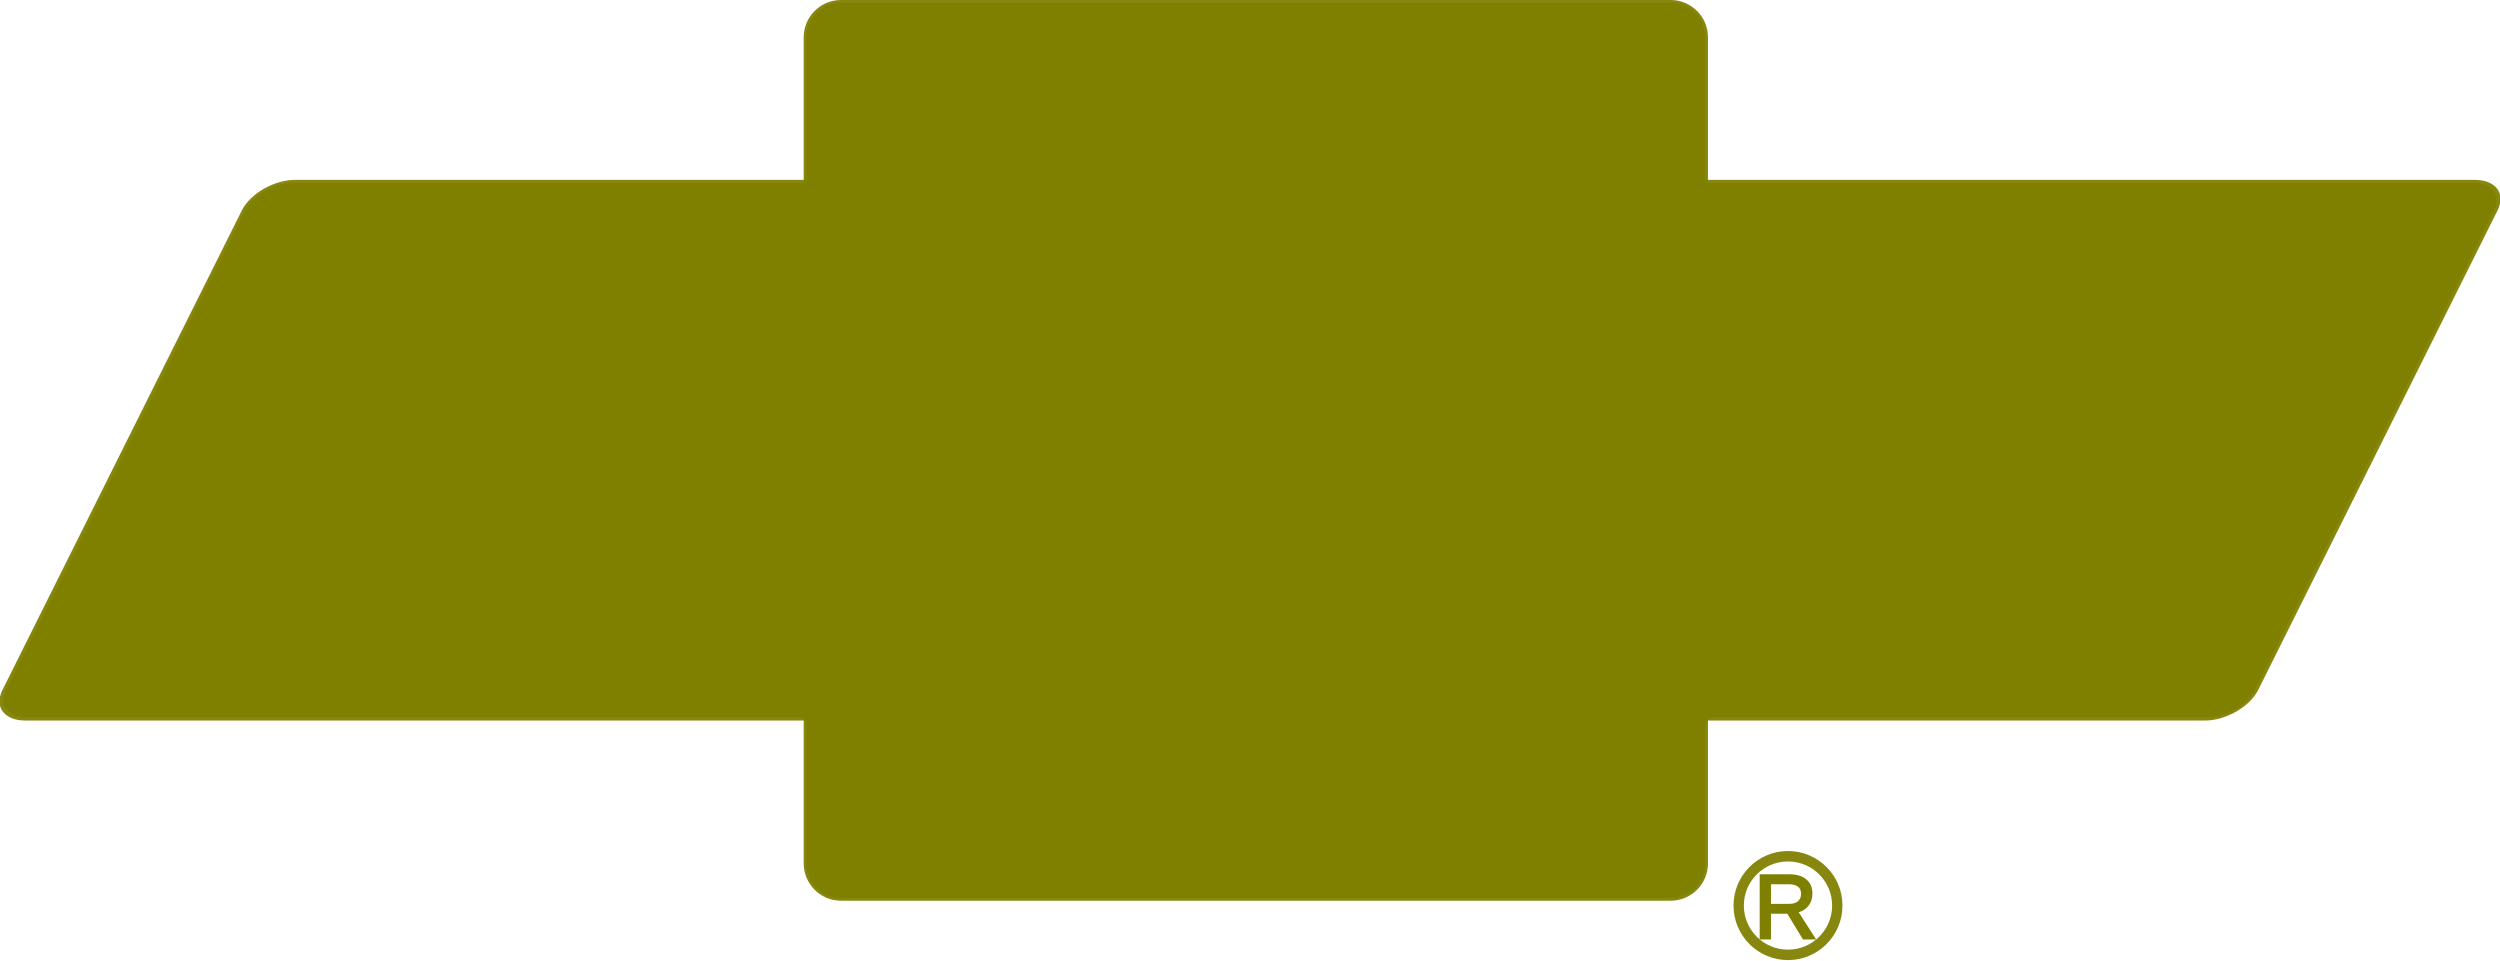
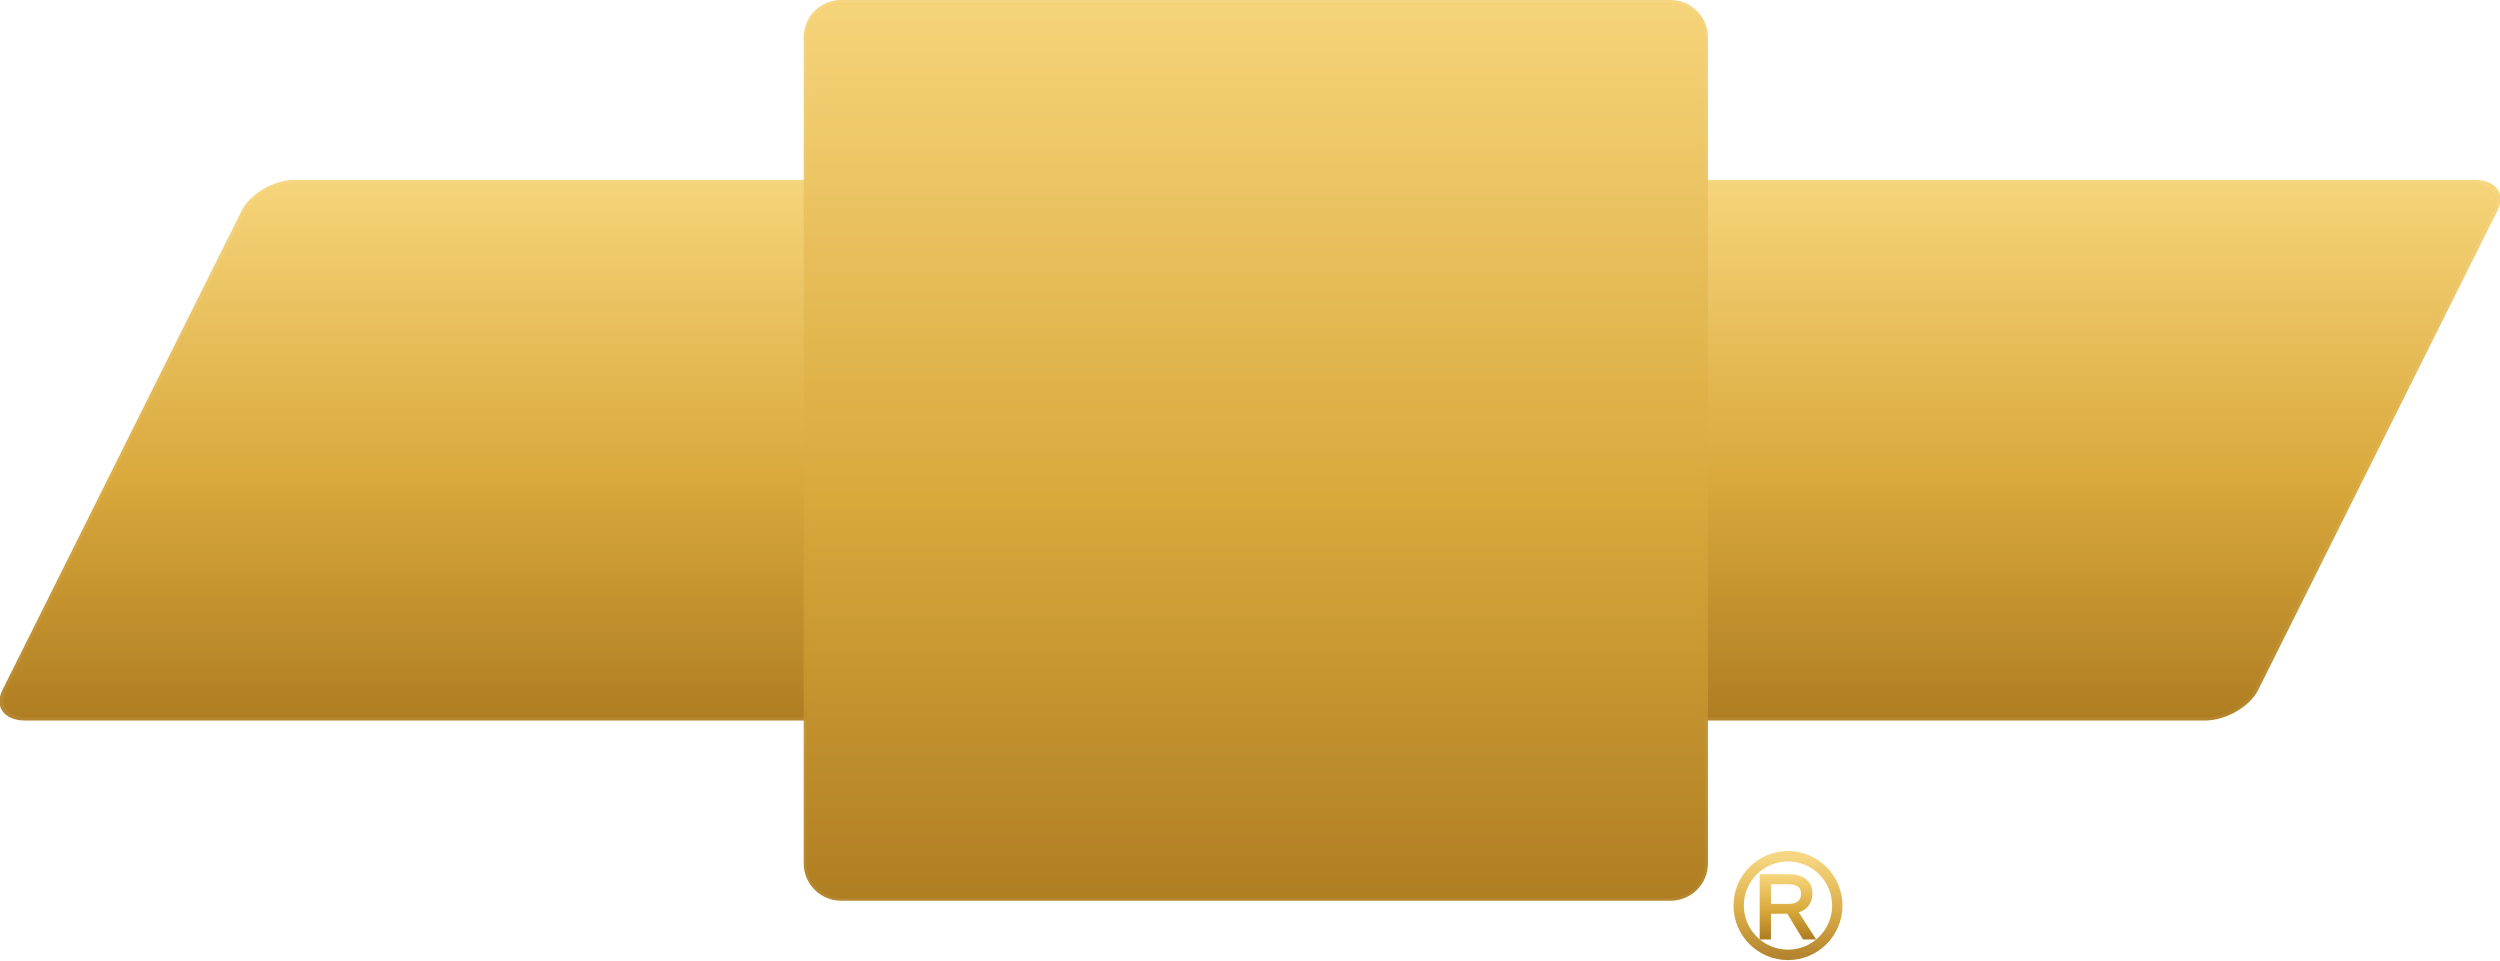
<svg xmlns="http://www.w3.org/2000/svg" width="721.67" height="277.14" viewBox="0 0 721.67 277.14" id="svg2860" version="1.1">
+   <defs>
+     <linearGradient id="bowtie-gold" x1="0" y1="0" x2="0" y2="1">
+       <stop offset="0" stop-color="#F6D47A" />
+       <stop offset="0.55" stop-color="#D9A93C" />
+       <stop offset="1" stop-color="#B07E22" />
+     </linearGradient>
+   </defs>
  <defs id="defs2862">
    </defs>
  <g id="layer1" transform="translate(-6.726228,-5.396016)">
    <g id="g3694" transform="translate(-1.010153,-334.3605)">
      <g id="g3690">
-         <rect style="fill:#808000;stroke:#808000;stroke-width:2.039;stroke-miterlimit:4;stroke-opacity:0.941;stroke-dasharray:none;stroke-dashoffset:0" id="rect2828" width="649.118" height="172.412" x="278.478" y="438.776" rx="10" ry="8.841" transform="matrix(1,0,-0.4466164,0.8947255,0,0)" />
-         <rect style="fill:#808000;stroke:#808000;stroke-width:1.543;stroke-miterlimit:4;stroke-opacity:0.941;stroke-dasharray:none;stroke-dashoffset:0" id="rect2832" width="259.498" height="258.464" x="240.508" y="340.528" rx="10" ry="10" />
+         <rect style="fill:url(#bowtie-gold);stroke:url(#bowtie-gold);stroke-width:2.039;stroke-miterlimit:4;stroke-opacity:0.941;stroke-dasharray:none;stroke-dashoffset:0" id="rect2828" width="649.118" height="172.412" x="278.478" y="438.776" rx="10" ry="8.841" transform="matrix(1,0,-0.4466164,0.8947255,0,0)" />
+         <rect style="fill:url(#bowtie-gold);stroke:url(#bowtie-gold);stroke-width:1.543;stroke-miterlimit:4;stroke-opacity:0.941;stroke-dasharray:none;stroke-dashoffset:0" id="rect2832" width="259.498" height="258.464" x="240.508" y="340.528" rx="10" ry="10" />
      </g>
      <g id="g3685">
-         <text xml:space="preserve" style="font-size:9.16px;font-style:normal;font-variant:normal;font-weight:normal;font-stretch:normal;text-align:start;line-height:125%;writing-mode:lr-tb;text-anchor:start;fill:#808000;fill-opacity:1;stroke:#808000;stroke-width:0.916;font-family:Arial;-inkscape-font-specification:Arial" x="521.077" y="602.274" id="text3668" transform="scale(0.9865551,1.013628)">
-           <tspan id="tspan3670" x="521.077" y="602.274" style="font-size:25.647px;fill:#808000;stroke:#808000;stroke-width:0.916">R</tspan>
+         <text xml:space="preserve" style="font-size:9.16px;font-style:normal;font-variant:normal;font-weight:normal;font-stretch:normal;text-align:start;line-height:125%;writing-mode:lr-tb;text-anchor:start;fill:url(#bowtie-gold);fill-opacity:1;stroke:url(#bowtie-gold);stroke-width:0.916;font-family:Arial;-inkscape-font-specification:Arial" x="521.077" y="602.274" id="text3668" transform="scale(0.9865551,1.013628)">
+           <tspan id="tspan3670" x="521.077" y="602.274" style="font-size:25.647px;fill:url(#bowtie-gold);stroke:url(#bowtie-gold);stroke-width:0.916">R</tspan>
        </text>
-         <path style="fill:none;stroke:#808000;stroke-width:2.938;stroke-miterlimit:4;stroke-opacity:0.941;stroke-dasharray:none;stroke-dashoffset:0" id="path3666" d="m 795.113,261.34 c 0,7.658 -6.275,13.865 -14.015,13.865 -7.74,0 -14.015,-6.208 -14.015,-13.865 0,-7.658 6.275,-13.865 14.015,-13.865 7.74,0 14.015,6.208 14.015,13.865 z" transform="matrix(1.015631,0,0,1.026611,-269.4358,332.8674)" />
+         <path style="fill:none;stroke:url(#bowtie-gold);stroke-width:2.938;stroke-miterlimit:4;stroke-opacity:0.941;stroke-dasharray:none;stroke-dashoffset:0" id="path3666" d="m 795.113,261.34 c 0,7.658 -6.275,13.865 -14.015,13.865 -7.74,0 -14.015,-6.208 -14.015,-13.865 0,-7.658 6.275,-13.865 14.015,-13.865 7.74,0 14.015,6.208 14.015,13.865 z" transform="matrix(1.015631,0,0,1.026611,-269.4358,332.8674)" />
      </g>
    </g>
  </g>
</svg>
